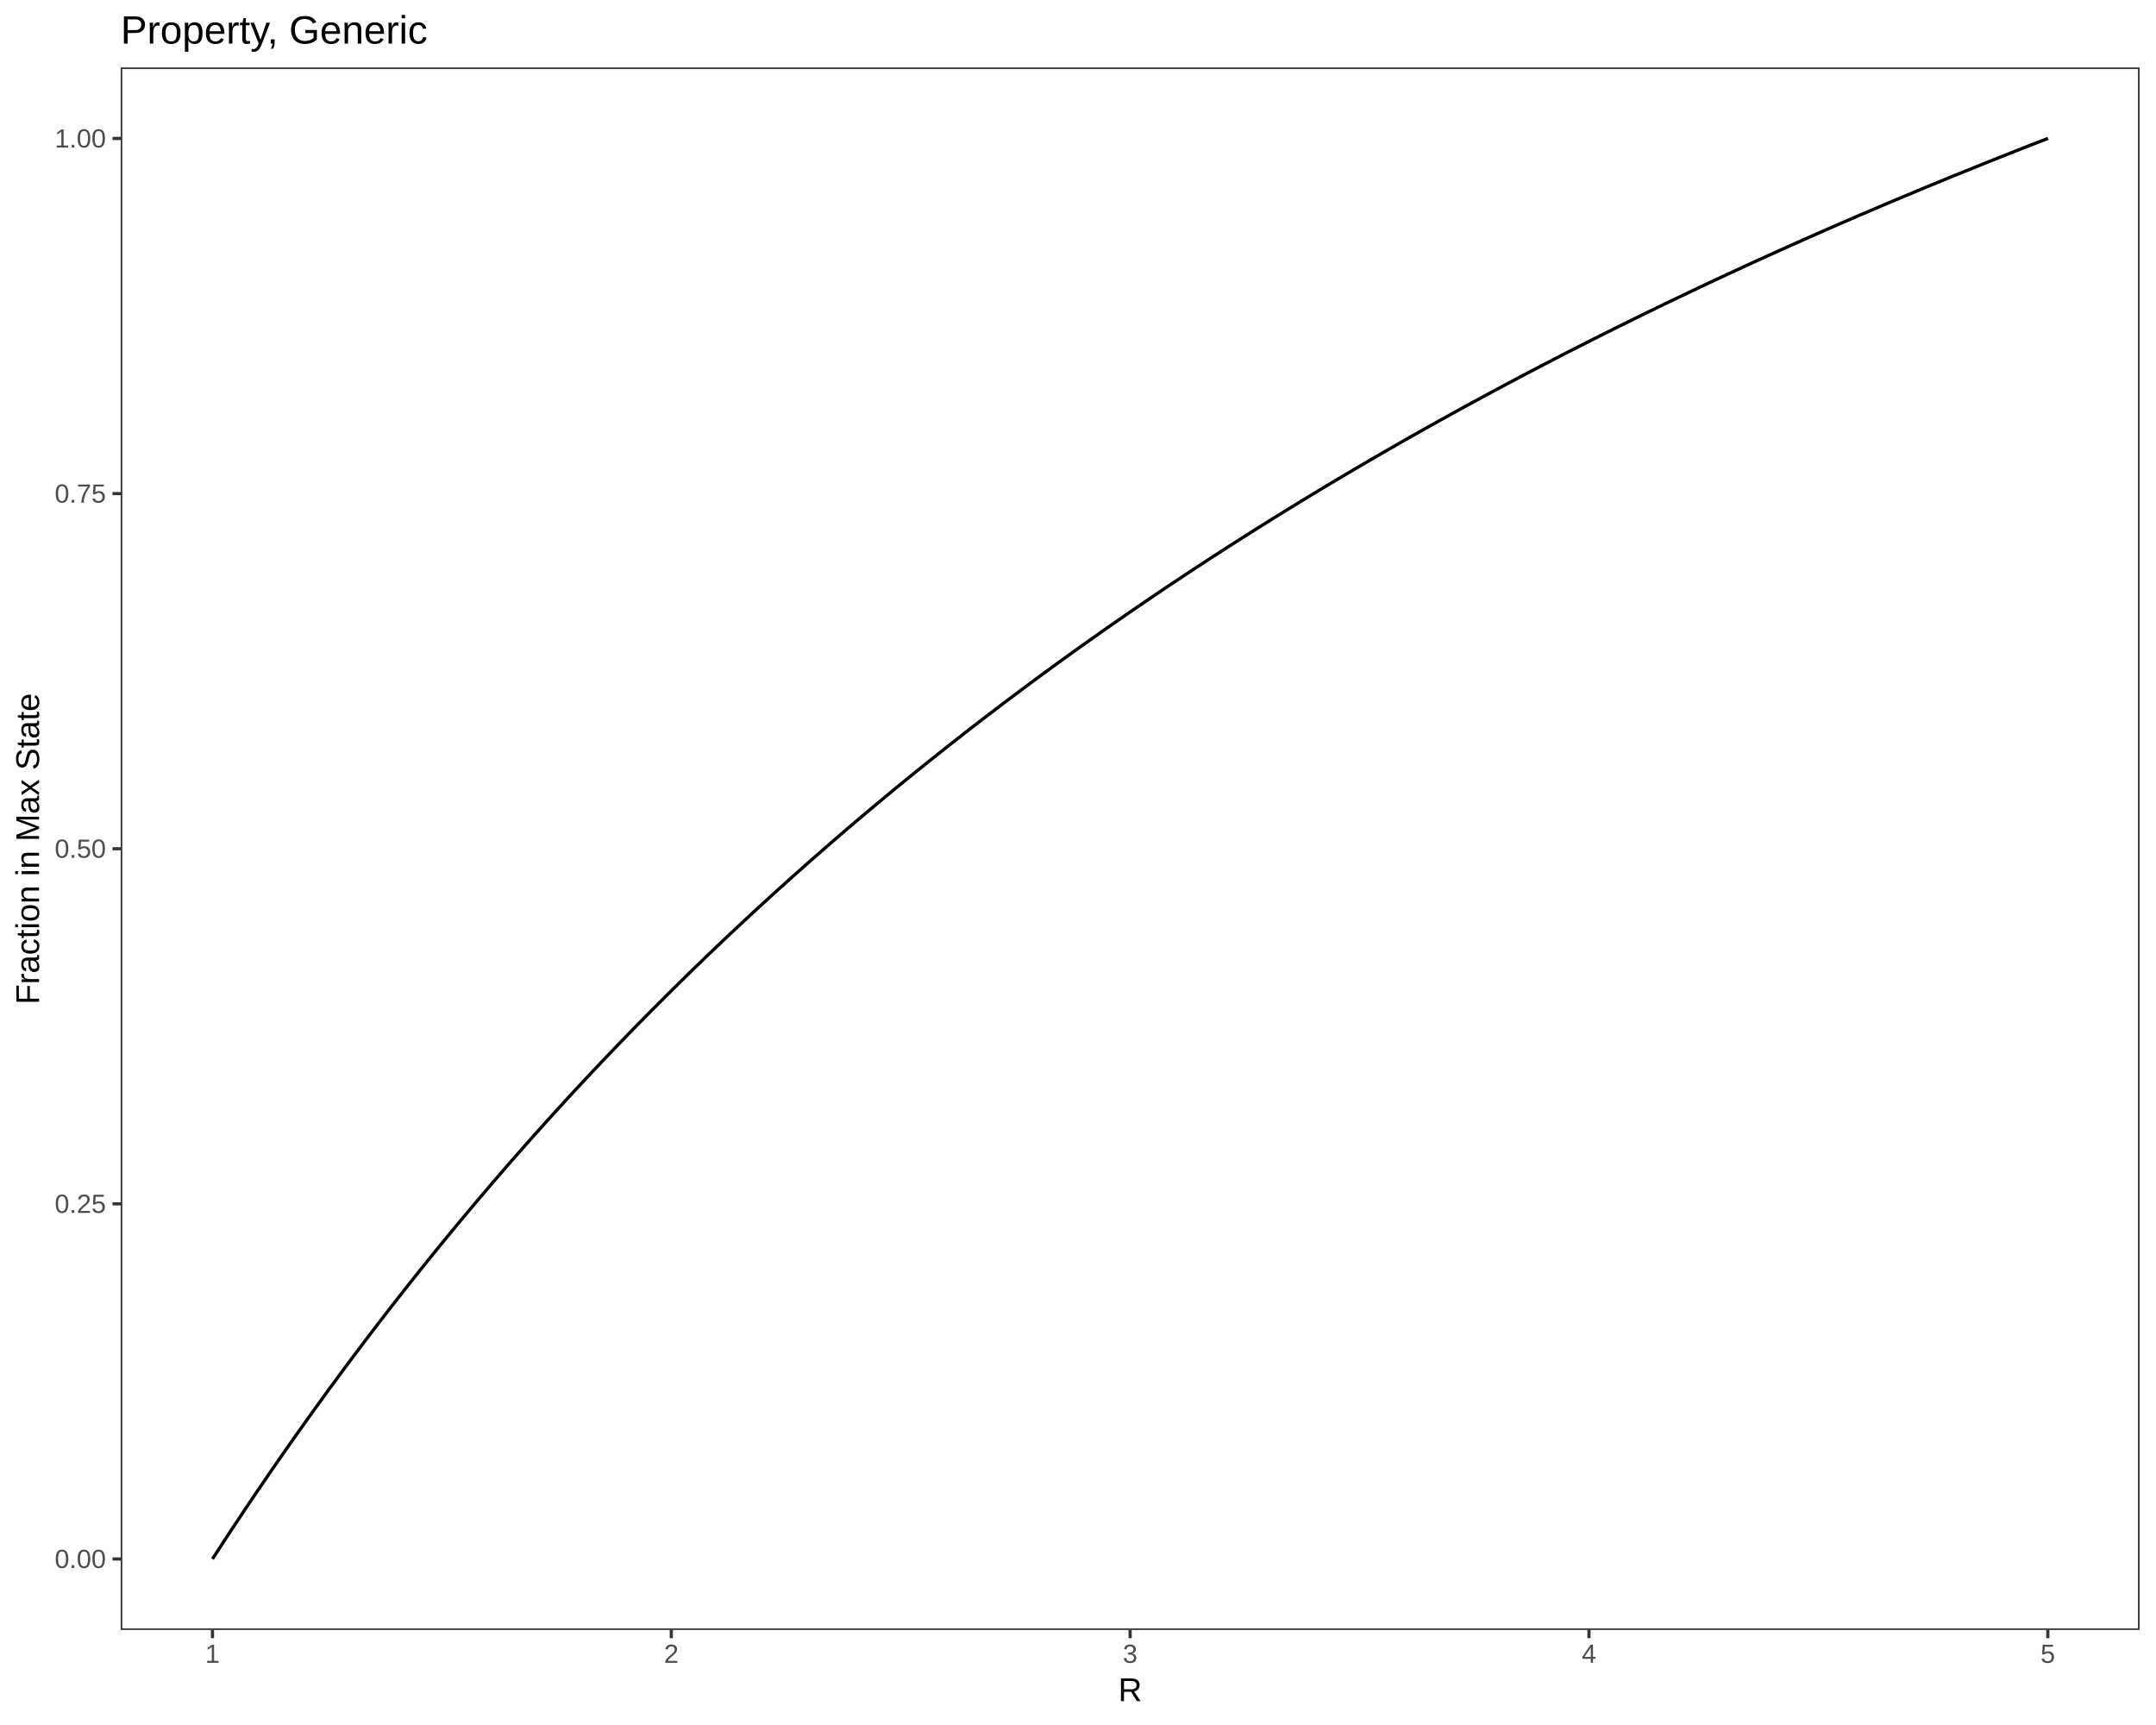
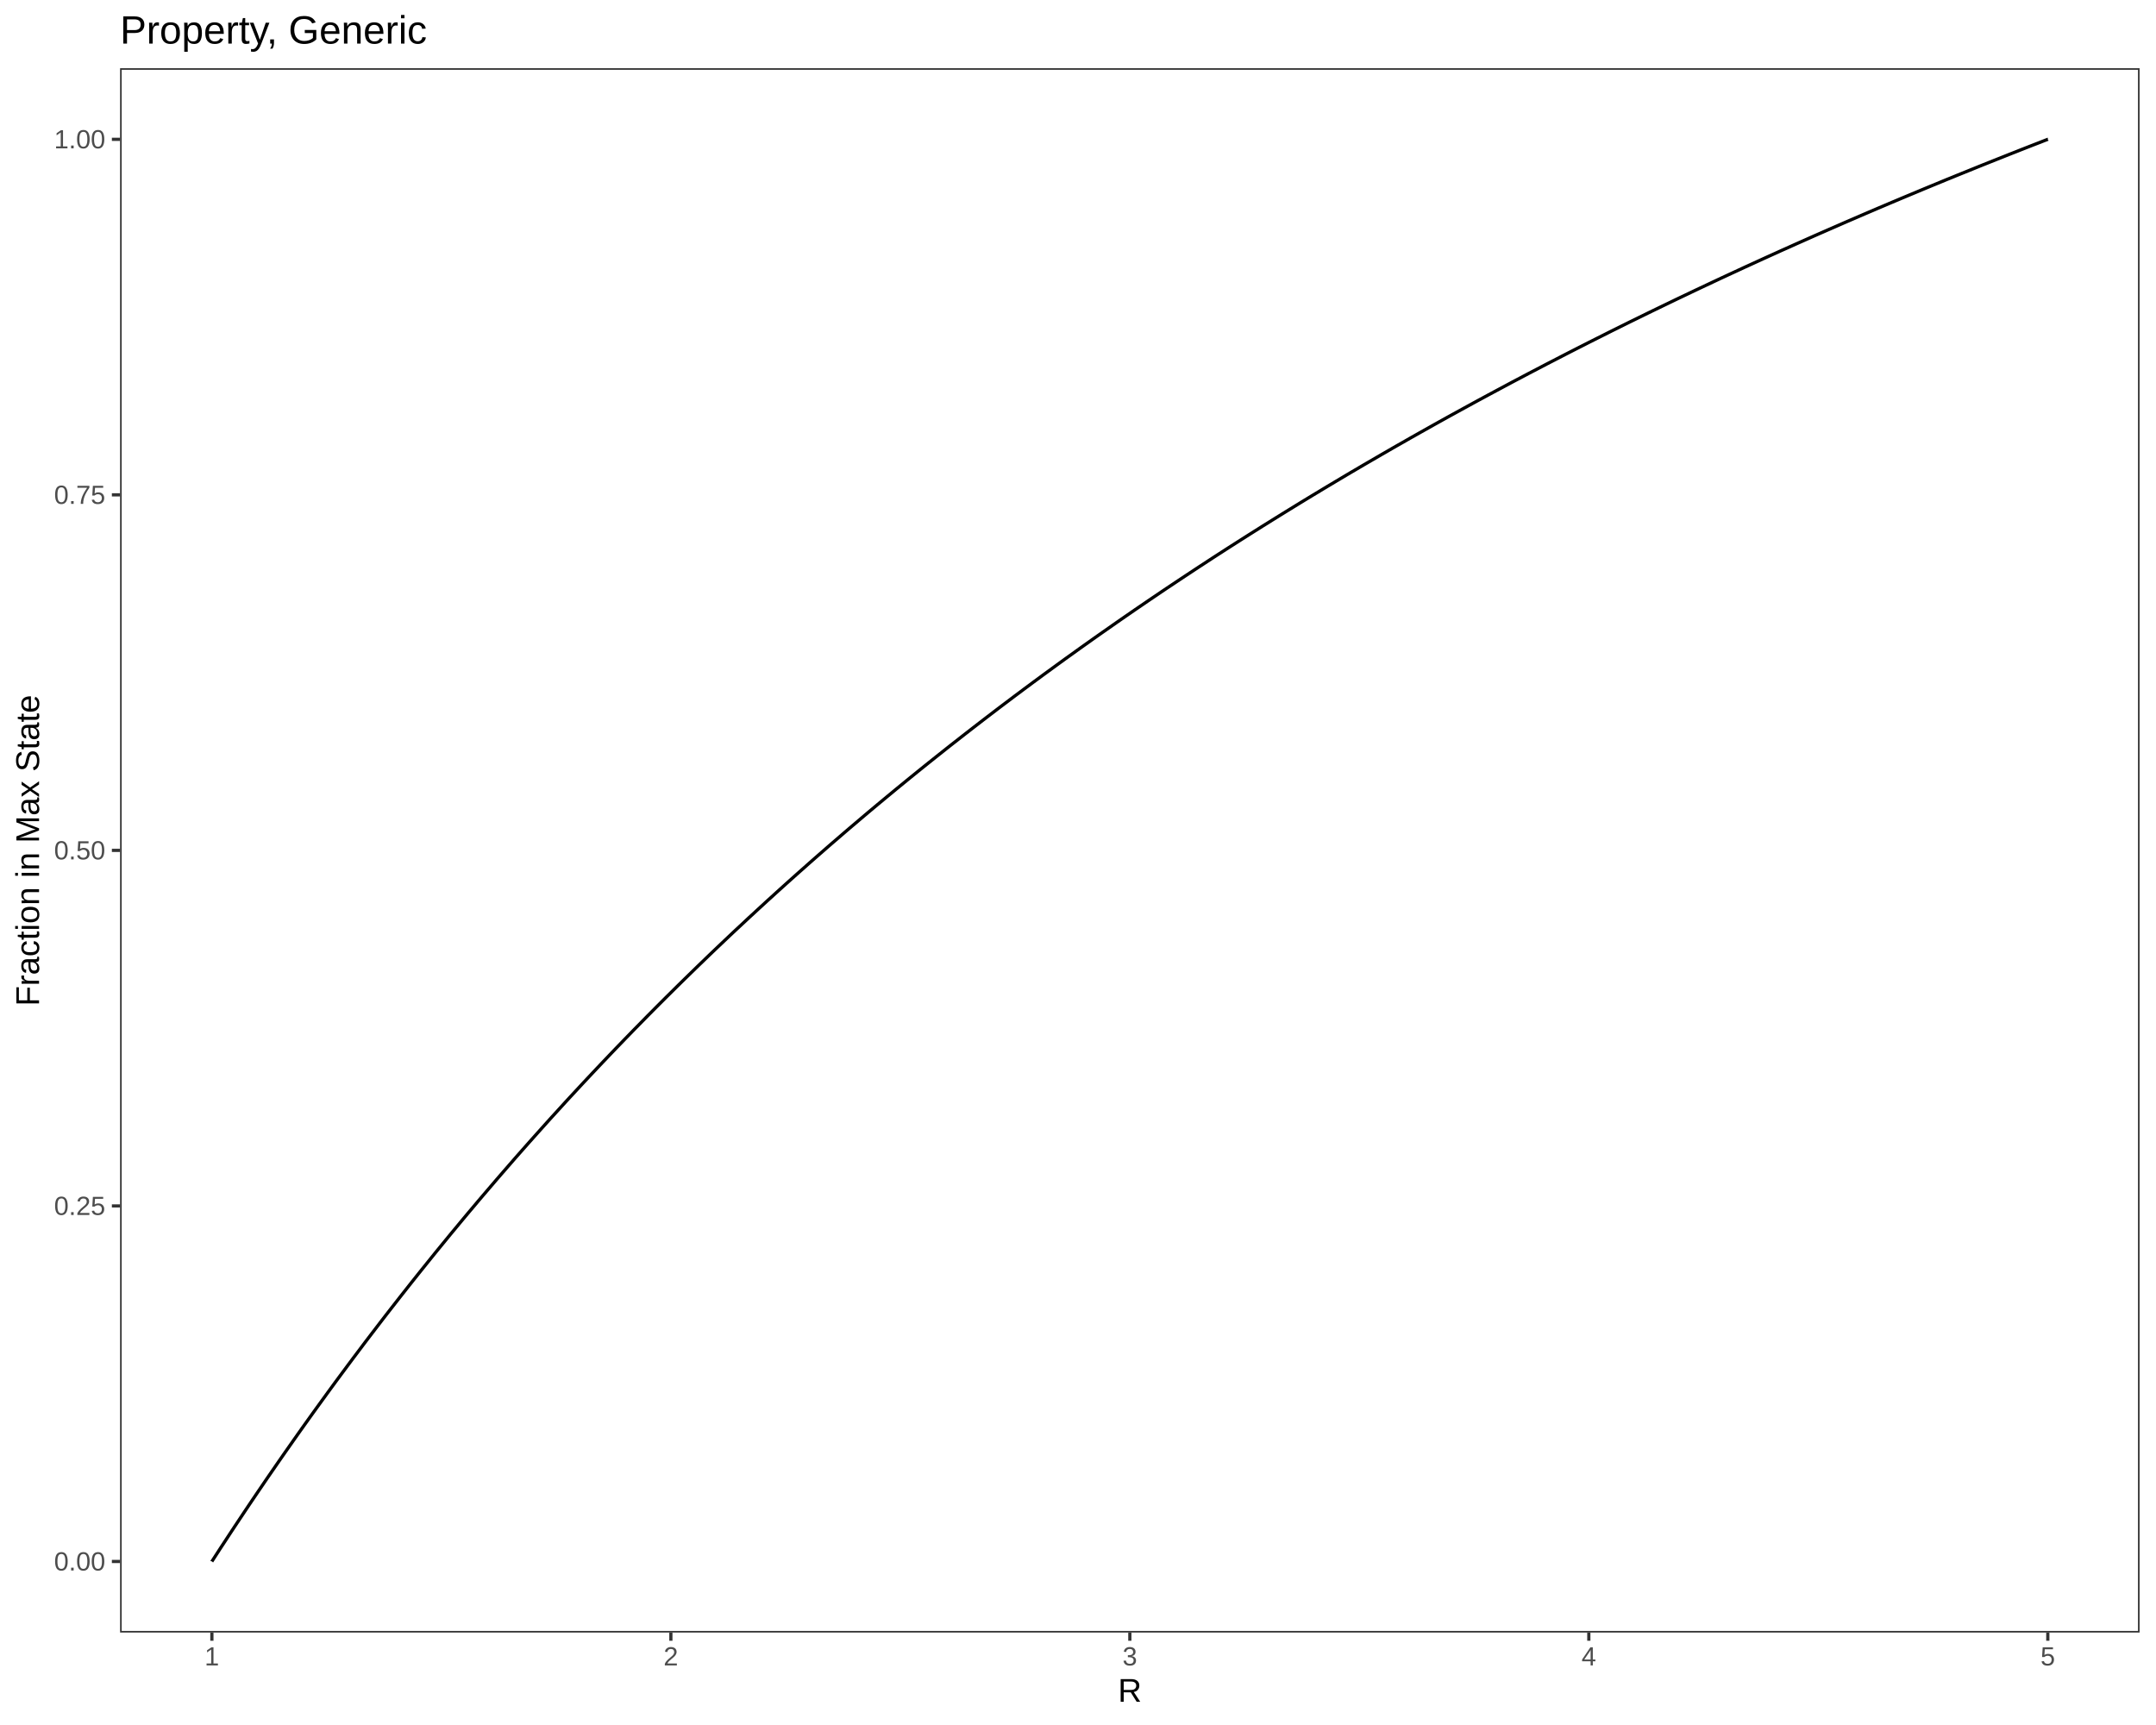
<svg xmlns="http://www.w3.org/2000/svg" viewBox="0 0 720.00 576.00">
  <defs>
    <style type="text/css">
    line, polyline, polygon, path, rect, circle {
      fill: none;
      stroke: #000000;
      stroke-linecap: round;
      stroke-linejoin: round;
      stroke-miterlimit: 10.00;
    }
  </style>
  </defs>
  <rect width="100%" height="100%" style="stroke: none; fill: #FFFFFF;" />
  <rect x="0.00" y="0.00" width="720.00" height="576.00" style="stroke-width: 1.07; stroke: #FFFFFF; fill: #FFFFFF;" />
  <defs>
-     <clipPath id="cpNDAuMzF8NzE0LjUyfDU0NC4yN3wyMi41Mg==">
-       <rect x="40.31" y="22.52" width="674.21" height="521.75" />
+     <clipPath id="cpNDAuMTB8NzE0LjUyfDU0NS4xM3wyMi43Nw==">
+       <rect x="40.10" y="22.77" width="674.42" height="522.36" />
    </clipPath>
  </defs>
-   <rect x="40.31" y="22.52" width="674.21" height="521.75" style="stroke-width: 1.07; stroke: none; fill: #FFFFFF;" clip-path="url(#cpNDAuMzF8NzE0LjUyfDU0NC4yN3wyMi41Mg==)" />
-   <polyline points="70.95,520.56 70.97,520.53 70.98,520.51 71.00,520.48 71.01,520.46 71.03,520.44 71.04,520.41 71.06,520.39 71.08,520.37 71.09,520.34 71.11,520.32 71.12,520.29 71.14,520.27 71.15,520.25 71.17,520.22 71.18,520.20 71.20,520.18 71.21,520.15 71.23,520.13 71.24,520.10 71.26,520.08 71.27,520.06 71.29,520.03 71.31,520.01 71.32,519.99 71.34,519.96 71.35,519.94 71.37,519.92 71.38,519.89 71.40,519.87 71.41,519.84 71.43,519.82 71.44,519.80 71.46,519.77 71.47,519.75 71.49,519.73 71.50,519.70 71.52,519.68 71.54,519.65 71.55,519.63 71.57,519.61 71.58,519.58 71.60,519.56 71.61,519.54 71.63,519.51 71.64,519.49 71.66,519.47 71.67,519.44 71.69,519.42 71.70,519.39 71.72,519.37 71.73,519.35 71.75,519.32 71.77,519.30 71.78,519.28 71.80,519.25 71.81,519.23 71.83,519.21 71.84,519.18 71.86,519.16 71.87,519.13 71.89,519.11 71.90,519.09 71.92,519.06 71.93,519.04 71.95,519.02 71.96,518.99 71.98,518.97 71.99,518.95 72.01,518.92 72.03,518.90 72.04,518.87 72.06,518.85 72.07,518.83 72.09,518.80 72.10,518.78 72.12,518.76 72.13,518.73 72.15,518.71 72.16,518.69 72.18,518.66 72.19,518.64 72.21,518.61 72.22,518.59 72.24,518.57 72.26,518.54 72.27,518.52 72.29,518.50 72.30,518.47 72.32,518.45 72.33,518.43 72.35,518.40 72.36,518.38 72.38,518.35 72.39,518.33 72.41,518.31 72.42,518.28 72.44,518.26 72.45,518.24 72.47,518.21 72.49,518.19 74.02,515.84 75.55,513.49 77.08,511.16 78.61,508.84 80.15,506.54 81.68,504.24 83.21,501.95 84.74,499.68 86.28,497.42 87.81,495.17 89.34,492.93 90.87,490.70 92.41,488.48 93.94,486.27 95.47,484.07 97.00,481.88 98.53,479.70 100.07,477.54 101.60,475.38 103.13,473.24 104.66,471.10 106.20,468.97 107.73,466.86 109.26,464.75 110.79,462.66 112.33,460.57 113.86,458.49 115.39,456.43 116.92,454.37 118.45,452.32 119.99,450.29 121.52,448.26 123.05,446.24 124.58,444.23 126.12,442.23 127.65,440.24 129.18,438.25 130.71,436.28 132.25,434.32 133.78,432.36 135.31,430.41 136.84,428.48 138.37,426.55 139.91,424.63 141.44,422.71 142.97,420.81 144.50,418.92 146.04,417.03 147.57,415.15 149.10,413.28 150.63,411.42 152.17,409.57 153.70,407.72 155.23,405.89 156.76,404.06 158.29,402.24 159.83,400.42 161.36,398.62 162.89,396.82 164.42,395.03 165.96,393.25 167.49,391.48 169.02,389.71 170.55,387.95 172.09,386.20 173.62,384.46 175.15,382.72 176.68,380.99 178.21,379.27 179.75,377.55 181.28,375.85 182.81,374.15 184.34,372.46 185.88,370.77 187.41,369.09 188.94,367.42 190.47,365.76 192.00,364.10 193.54,362.45 195.07,360.81 196.60,359.17 198.13,357.54 199.67,355.92 201.20,354.30 202.73,352.69 204.26,351.09 205.80,349.49 207.33,347.90 208.86,346.32 210.39,344.74 211.92,343.17 213.46,341.60 214.99,340.05 216.52,338.49 218.05,336.95 219.59,335.41 221.12,333.88 222.65,332.35 224.18,330.83 225.72,329.31 227.25,327.80 228.78,326.30 230.31,324.81 231.84,323.31 233.38,321.83 234.91,320.35 236.44,318.88 237.97,317.41 239.51,315.95 241.04,314.49 242.57,313.04 244.10,311.60 245.64,310.16 247.17,308.72 248.70,307.30 250.23,305.87 251.76,304.46 253.30,303.05 254.83,301.64 256.36,300.24 257.89,298.84 259.43,297.45 260.96,296.07 262.49,294.69 264.02,293.32 265.56,291.95 267.09,290.58 268.62,289.22 270.15,287.87 271.68,286.52 273.22,285.18 274.75,283.84 276.28,282.51 277.81,281.18 279.35,279.86 280.88,278.54 282.41,277.22 283.94,275.92 285.48,274.61 287.01,273.31 288.54,272.02 290.07,270.73 291.60,269.45 293.14,268.17 294.67,266.89 296.20,265.62 297.73,264.35 299.27,263.09 300.80,261.84 302.33,260.58 303.86,259.34 305.40,258.09 306.93,256.86 308.46,255.62 309.99,254.39 311.52,253.17 313.06,251.95 314.59,250.73 316.12,249.52 317.65,248.31 319.19,247.11 320.72,245.91 322.25,244.71 323.78,243.52 325.32,242.33 326.85,241.15 328.38,239.97 329.91,238.80 331.44,237.63 332.98,236.46 334.51,235.30 336.04,234.14 337.57,232.99 339.11,231.84 340.64,230.69 342.17,229.55 343.70,228.41 345.24,227.28 346.77,226.15 348.30,225.02 349.83,223.90 351.36,222.78 352.90,221.67 354.43,220.56 355.96,219.45 357.49,218.35 359.03,217.25 360.56,216.15 362.09,215.06 363.62,213.97 365.16,212.89 366.69,211.81 368.22,210.73 369.75,209.66 371.28,208.59 372.82,207.52 374.35,206.46 375.88,205.40 377.41,204.34 378.95,203.29 380.48,202.24 382.01,201.20 383.54,200.16 385.08,199.12 386.61,198.08 388.14,197.05 389.67,196.02 391.20,195.00 392.74,193.98 394.27,192.96 395.80,191.94 397.33,190.93 398.87,189.92 400.40,188.92 401.93,187.92 403.46,186.92 405.00,185.92 406.53,184.93 408.06,183.94 409.59,182.96 411.12,181.97 412.66,181.00 414.19,180.02 415.72,179.05 417.25,178.08 418.79,177.11 420.32,176.15 421.85,175.19 423.38,174.23 424.92,173.27 426.45,172.32 427.98,171.37 429.51,170.43 431.04,169.49 432.58,168.55 434.11,167.61 435.64,166.68 437.17,165.74 438.71,164.82 440.24,163.89 441.77,162.97 443.30,162.05 444.84,161.13 446.37,160.22 447.90,159.31 449.43,158.40 450.96,157.50 452.50,156.59 454.03,155.70 455.56,154.80 457.09,153.90 458.63,153.01 460.16,152.12 461.69,151.24 463.22,150.36 464.76,149.48 466.29,148.60 467.82,147.72 469.35,146.85 470.88,145.98 472.42,145.11 473.95,144.25 475.48,143.39 477.01,142.53 478.55,141.67 480.08,140.82 481.61,139.96 483.14,139.12 484.67,138.27 486.21,137.43 487.74,136.58 489.27,135.74 490.80,134.91 492.34,134.07 493.87,133.24 495.40,132.41 496.93,131.59 498.47,130.76 500.00,129.94 501.53,129.12 503.06,128.30 504.59,127.49 506.13,126.68 507.66,125.87 509.19,125.06 510.72,124.25 512.26,123.45 513.79,122.65 515.32,121.85 516.85,121.06 518.39,120.26 519.92,119.47 521.45,118.68 522.98,117.90 524.51,117.11 526.05,116.33 527.58,115.55 529.11,114.77 530.64,114.00 532.18,113.22 533.71,112.45 535.24,111.68 536.77,110.92 538.31,110.15 539.84,109.39 541.37,108.63 542.90,107.87 544.43,107.12 545.97,106.36 547.50,105.61 549.03,104.86 550.56,104.11 552.10,103.37 553.63,102.62 555.16,101.88 556.69,101.14 558.23,100.41 559.76,99.67 561.29,98.94 562.82,98.21 564.35,97.48 565.89,96.75 567.42,96.03 568.95,95.30 570.48,94.58 572.02,93.86 573.55,93.15 575.08,92.43 576.61,91.72 578.15,91.01 579.68,90.30 581.21,89.59 582.74,88.89 584.27,88.18 585.81,87.48 587.34,86.78 588.87,86.09 590.40,85.39 591.94,84.70 593.47,84.00 595.00,83.31 596.53,82.63 598.07,81.94 599.60,81.25 601.13,80.57 602.66,79.89 604.19,79.21 605.73,78.53 607.26,77.86 608.79,77.18 610.32,76.51 611.86,75.84 613.39,75.17 614.92,74.51 616.45,73.84 617.99,73.18 619.52,72.52 621.05,71.86 622.58,71.20 624.11,70.55 625.65,69.89 627.18,69.24 628.71,68.59 630.24,67.94 631.78,67.29 633.31,66.64 634.84,66.00 636.37,65.36 637.91,64.72 639.44,64.08 640.97,63.44 642.50,62.80 644.03,62.17 645.57,61.54 647.10,60.91 648.63,60.28 650.16,59.65 651.70,59.02 653.23,58.40 654.76,57.78 656.29,57.16 657.83,56.54 659.36,55.92 660.89,55.30 662.42,54.69 663.95,54.07 665.49,53.46 667.02,52.85 668.55,52.24 670.08,51.63 671.62,51.03 673.15,50.42 674.68,49.82 676.21,49.22 677.75,48.62 679.28,48.02 680.81,47.43 682.34,46.83 682.36,46.82 682.37,46.82 682.39,46.81 682.40,46.81 682.42,46.80 682.43,46.80 682.45,46.79 682.46,46.78 682.48,46.78 682.50,46.77 682.51,46.77 682.53,46.76 682.54,46.75 682.56,46.75 682.57,46.74 682.59,46.74 682.60,46.73 682.62,46.72 682.63,46.72 682.65,46.71 682.66,46.71 682.68,46.70 682.69,46.69 682.71,46.69 682.73,46.68 682.74,46.68 682.76,46.67 682.77,46.66 682.79,46.66 682.80,46.65 682.82,46.65 682.83,46.64 682.85,46.63 682.86,46.63 682.88,46.62 682.89,46.62 682.91,46.61 682.92,46.61 682.94,46.60 682.96,46.59 682.97,46.59 682.99,46.58 683.00,46.58 683.02,46.57 683.03,46.56 683.05,46.56 683.06,46.55 683.08,46.55 683.09,46.54 683.11,46.53 683.12,46.53 683.14,46.52 683.15,46.52 683.17,46.51 683.18,46.50 683.20,46.50 683.22,46.49 683.23,46.49 683.25,46.48 683.26,46.47 683.28,46.47 683.29,46.46 683.31,46.46 683.32,46.45 683.34,46.44 683.35,46.44 683.37,46.43 683.38,46.43 683.40,46.42 683.41,46.42 683.43,46.41 683.45,46.40 683.46,46.40 683.48,46.39 683.49,46.39 683.51,46.38 683.52,46.37 683.54,46.37 683.55,46.36 683.57,46.36 683.58,46.35 683.60,46.34 683.61,46.34 683.63,46.33 683.64,46.33 683.66,46.32 683.68,46.31 683.69,46.31 683.71,46.30 683.72,46.30 683.74,46.29 683.75,46.28 683.77,46.28 683.78,46.27 683.80,46.27 683.81,46.26 683.83,46.26 683.84,46.25 683.86,46.24 683.87,46.24 " style="stroke-width: 1.07; stroke-linecap: butt;" clip-path="url(#cpNDAuMzF8NzE0LjUyfDU0NC4yN3wyMi41Mg==)" />
-   <rect x="40.31" y="22.52" width="674.21" height="521.75" style="stroke-width: 1.07; stroke: #333333;" clip-path="url(#cpNDAuMzF8NzE0LjUyfDU0NC4yN3wyMi41Mg==)" />
+   <rect x="40.10" y="22.77" width="674.42" height="522.36" style="stroke-width: 1.07; stroke: none; fill: #FFFFFF;" clip-path="url(#cpNDAuMTB8NzE0LjUyfDU0NS4xM3wyMi43Nw==)" />
+   <polyline points="70.76,521.39 70.77,521.36 70.79,521.34 70.81,521.32 70.82,521.29 70.84,521.27 70.85,521.24 70.87,521.22 70.88,521.20 70.90,521.17 70.91,521.15 70.93,521.13 70.94,521.10 70.96,521.08 70.97,521.05 70.99,521.03 71.00,521.01 71.02,520.98 71.04,520.96 71.05,520.94 71.07,520.91 71.08,520.89 71.10,520.86 71.11,520.84 71.13,520.82 71.14,520.79 71.16,520.77 71.17,520.75 71.19,520.72 71.20,520.70 71.22,520.68 71.23,520.65 71.25,520.63 71.26,520.60 71.28,520.58 71.30,520.56 71.31,520.53 71.33,520.51 71.34,520.49 71.36,520.46 71.37,520.44 71.39,520.41 71.40,520.39 71.42,520.37 71.43,520.34 71.45,520.32 71.46,520.30 71.48,520.27 71.49,520.25 71.51,520.22 71.53,520.20 71.54,520.18 71.56,520.15 71.57,520.13 71.59,520.11 71.60,520.08 71.62,520.06 71.63,520.04 71.65,520.01 71.66,519.99 71.68,519.96 71.69,519.94 71.71,519.92 71.72,519.89 71.74,519.87 71.76,519.85 71.77,519.82 71.79,519.80 71.80,519.78 71.82,519.75 71.83,519.73 71.85,519.70 71.86,519.68 71.88,519.66 71.89,519.63 71.91,519.61 71.92,519.59 71.94,519.56 71.95,519.54 71.97,519.51 71.99,519.49 72.00,519.47 72.02,519.44 72.03,519.42 72.05,519.40 72.06,519.37 72.08,519.35 72.09,519.33 72.11,519.30 72.12,519.28 72.14,519.25 72.15,519.23 72.17,519.21 72.18,519.18 72.20,519.16 72.22,519.14 72.23,519.11 72.25,519.09 72.26,519.07 72.28,519.04 72.29,519.02 73.82,516.66 75.36,514.32 76.89,511.98 78.42,509.66 79.96,507.35 81.49,505.05 83.02,502.76 84.55,500.49 86.09,498.22 87.62,495.97 89.15,493.72 90.69,491.49 92.22,489.27 93.75,487.06 95.28,484.86 96.82,482.67 98.35,480.49 99.88,478.32 101.41,476.16 102.95,474.01 104.48,471.87 106.01,469.75 107.55,467.63 109.08,465.52 110.61,463.42 112.14,461.33 113.68,459.25 115.21,457.19 116.74,455.13 118.27,453.08 119.81,451.04 121.34,449.00 122.87,446.98 124.41,444.97 125.94,442.97 127.47,440.97 129.00,438.99 130.54,437.01 132.07,435.05 133.60,433.09 135.14,431.14 136.67,429.20 138.20,427.27 139.73,425.35 141.27,423.43 142.80,421.53 144.33,419.63 145.86,417.74 147.40,415.86 148.93,413.99 150.46,412.12 152.00,410.27 153.53,408.42 155.06,406.58 156.59,404.75 158.13,402.93 159.66,401.11 161.19,399.31 162.73,397.51 164.26,395.72 165.79,393.93 167.32,392.16 168.86,390.39 170.39,388.63 171.92,386.87 173.45,385.13 174.99,383.39 176.52,381.66 178.05,379.94 179.59,378.22 181.12,376.51 182.65,374.81 184.18,373.11 185.72,371.43 187.25,369.75 188.78,368.07 190.31,366.41 191.85,364.75 193.38,363.10 194.91,361.45 196.45,359.81 197.98,358.18 199.51,356.56 201.04,354.94 202.58,353.33 204.11,351.72 205.64,350.12 207.18,348.53 208.71,346.94 210.24,345.37 211.77,343.79 213.31,342.23 214.84,340.67 216.37,339.11 217.90,337.57 219.44,336.02 220.97,334.49 222.50,332.96 224.04,331.44 225.57,329.92 227.10,328.41 228.63,326.91 230.17,325.41 231.70,323.92 233.23,322.43 234.77,320.95 236.30,319.47 237.83,318.00 239.36,316.54 240.90,315.08 242.43,313.63 243.96,312.18 245.49,310.74 247.03,309.31 248.56,307.88 250.09,306.45 251.63,305.04 253.16,303.62 254.69,302.22 256.22,300.81 257.76,299.42 259.29,298.02 260.82,296.64 262.35,295.26 263.89,293.88 265.42,292.51 266.95,291.15 268.49,289.79 270.02,288.43 271.55,287.08 273.08,285.74 274.62,284.40 276.15,283.06 277.68,281.73 279.22,280.41 280.75,279.09 282.28,277.77 283.81,276.46 285.35,275.16 286.88,273.86 288.41,272.56 289.94,271.27 291.48,269.98 293.01,268.70 294.54,267.43 296.08,266.15 297.61,264.89 299.14,263.62 300.67,262.37 302.21,261.11 303.74,259.86 305.27,258.62 306.80,257.38 308.34,256.14 309.87,254.91 311.40,253.69 312.94,252.46 314.47,251.25 316.00,250.03 317.53,248.82 319.07,247.62 320.60,246.42 322.13,245.22 323.67,244.03 325.20,242.84 326.73,241.66 328.26,240.48 329.80,239.30 331.33,238.13 332.86,236.96 334.39,235.80 335.93,234.64 337.46,233.49 338.99,232.33 340.53,231.19 342.06,230.04 343.59,228.91 345.12,227.77 346.66,226.64 348.19,225.51 349.72,224.39 351.26,223.27 352.79,222.15 354.32,221.04 355.85,219.93 357.39,218.83 358.92,217.73 360.45,216.63 361.98,215.54 363.52,214.45 365.05,213.36 366.58,212.28 368.12,211.20 369.65,210.13 371.18,209.06 372.71,207.99 374.25,206.92 375.78,205.86 377.31,204.81 378.84,203.75 380.38,202.70 381.91,201.66 383.44,200.61 384.98,199.57 386.51,198.54 388.04,197.50 389.57,196.47 391.11,195.45 392.64,194.43 394.17,193.41 395.71,192.39 397.24,191.38 398.77,190.37 400.30,189.36 401.84,188.36 403.37,187.36 404.90,186.36 406.43,185.37 407.97,184.38 409.50,183.39 411.03,182.41 412.57,181.43 414.10,180.45 415.63,179.48 417.16,178.51 418.70,177.54 420.23,176.58 421.76,175.61 423.30,174.66 424.83,173.70 426.36,172.75 427.89,171.80 429.43,170.85 430.96,169.91 432.49,168.97 434.02,168.03 435.56,167.09 437.09,166.16 438.62,165.23 440.16,164.31 441.69,163.38 443.22,162.46 444.75,161.55 446.29,160.63 447.82,159.72 449.35,158.81 450.88,157.90 452.42,157.00 453.95,156.10 455.48,155.20 457.02,154.31 458.55,153.42 460.08,152.53 461.61,151.64 463.15,150.76 464.68,149.87 466.21,148.99 467.75,148.12 469.28,147.25 470.81,146.37 472.34,145.51 473.88,144.64 475.41,143.78 476.94,142.92 478.47,142.06 480.01,141.20 481.54,140.35 483.07,139.50 484.61,138.65 486.14,137.81 487.67,136.97 489.20,136.13 490.74,135.29 492.27,134.45 493.80,133.62 495.34,132.79 496.87,131.96 498.40,131.14 499.93,130.32 501.47,129.50 503.00,128.68 504.53,127.86 506.06,127.05 507.60,126.24 509.13,125.43 510.66,124.62 512.20,123.82 513.73,123.02 515.26,122.22 516.79,121.42 518.33,120.63 519.86,119.84 521.39,119.05 522.92,118.26 524.46,117.47 525.99,116.69 527.52,115.91 529.06,115.13 530.59,114.35 532.12,113.58 533.65,112.81 535.19,112.04 536.72,111.27 538.25,110.50 539.79,109.74 541.32,108.98 542.85,108.22 544.38,107.46 545.92,106.71 547.45,105.96 548.98,105.21 550.51,104.46 552.05,103.71 553.58,102.97 555.11,102.23 556.65,101.49 558.18,100.75 559.71,100.01 561.24,99.28 562.78,98.55 564.31,97.82 565.84,97.09 567.38,96.36 568.91,95.64 570.44,94.92 571.97,94.20 573.51,93.48 575.04,92.76 576.57,92.05 578.10,91.34 579.64,90.63 581.17,89.92 582.70,89.21 584.24,88.51 585.77,87.81 587.30,87.11 588.83,86.41 590.37,85.71 591.90,85.02 593.43,84.33 594.96,83.63 596.50,82.95 598.03,82.26 599.56,81.57 601.10,80.89 602.63,80.21 604.16,79.53 605.69,78.85 607.23,78.17 608.76,77.50 610.29,76.83 611.83,76.16 613.36,75.49 614.89,74.82 616.42,74.15 617.96,73.49 619.49,72.83 621.02,72.17 622.55,71.51 624.09,70.85 625.62,70.20 627.15,69.54 628.69,68.89 630.22,68.24 631.75,67.59 633.28,66.95 634.82,66.30 636.35,65.66 637.88,65.02 639.42,64.38 640.95,63.74 642.48,63.10 644.01,62.47 645.55,61.83 647.08,61.20 648.61,60.57 650.14,59.94 651.68,59.32 653.21,58.69 654.74,58.07 656.28,57.45 657.81,56.83 659.34,56.21 660.87,55.59 662.41,54.97 663.94,54.36 665.47,53.75 667.00,53.14 668.54,52.53 670.07,51.92 671.60,51.31 673.14,50.71 674.67,50.10 676.20,49.50 677.73,48.90 679.27,48.30 680.80,47.71 682.33,47.11 682.35,47.10 682.36,47.10 682.38,47.09 682.39,47.09 682.41,47.08 682.42,47.07 682.44,47.07 682.46,47.06 682.47,47.06 682.49,47.05 682.50,47.04 682.52,47.04 682.53,47.03 682.55,47.03 682.56,47.02 682.58,47.01 682.59,47.01 682.61,47.00 682.62,47.00 682.64,46.99 682.65,46.98 682.67,46.98 682.69,46.97 682.70,46.97 682.72,46.96 682.73,46.95 682.75,46.95 682.76,46.94 682.78,46.94 682.79,46.93 682.81,46.92 682.82,46.92 682.84,46.91 682.85,46.91 682.87,46.90 682.88,46.90 682.90,46.89 682.91,46.88 682.93,46.88 682.95,46.87 682.96,46.87 682.98,46.86 682.99,46.85 683.01,46.85 683.02,46.84 683.04,46.84 683.05,46.83 683.07,46.82 683.08,46.82 683.10,46.81 683.11,46.81 683.13,46.80 683.14,46.79 683.16,46.79 683.18,46.78 683.19,46.78 683.21,46.77 683.22,46.76 683.24,46.76 683.25,46.75 683.27,46.75 683.28,46.74 683.30,46.73 683.31,46.73 683.33,46.72 683.34,46.72 683.36,46.71 683.37,46.71 683.39,46.70 683.41,46.69 683.42,46.69 683.44,46.68 683.45,46.68 683.47,46.67 683.48,46.66 683.50,46.66 683.51,46.65 683.53,46.65 683.54,46.64 683.56,46.63 683.57,46.63 683.59,46.62 683.60,46.62 683.62,46.61 683.64,46.60 683.65,46.60 683.67,46.59 683.68,46.59 683.70,46.58 683.71,46.57 683.73,46.57 683.74,46.56 683.76,46.56 683.77,46.55 683.79,46.54 683.80,46.54 683.82,46.53 683.83,46.53 683.85,46.52 683.87,46.52 " style="stroke-width: 1.07; stroke-linecap: butt;" clip-path="url(#cpNDAuMTB8NzE0LjUyfDU0NS4xM3wyMi43Nw==)" />
+   <rect x="40.10" y="22.77" width="674.42" height="522.36" style="stroke-width: 1.07; stroke: #333333;" clip-path="url(#cpNDAuMTB8NzE0LjUyfDU0NS4xM3wyMi43Nw==)" />
  <defs>
    <clipPath id="cpMC4wMHw3MjAuMDB8NTc2LjAwfDAuMDA=">
      <rect x="0.00" y="0.00" width="720.00" height="576.00" />
    </clipPath>
  </defs>
  <g clip-path="url(#cpMC4wMHw3MjAuMDB8NTc2LjAwfDAuMDA=)">
-     <text x="18.27" y="523.58" style="font-size: 8.80px; fill: #4D4D4D; font-family: Liberation Sans;" textLength="17.11px" lengthAdjust="spacingAndGlyphs">0.00</text>
+     <text x="18.06" y="524.41" style="font-size: 8.80px; fill: #4D4D4D; font-family: Liberation Sans;" textLength="17.11px" lengthAdjust="spacingAndGlyphs">0.00</text>
  </g>
  <g clip-path="url(#cpMC4wMHw3MjAuMDB8NTc2LjAwfDAuMDA=)">
-     <text x="18.27" y="405.00" style="font-size: 8.80px; fill: #4D4D4D; font-family: Liberation Sans;" textLength="17.11px" lengthAdjust="spacingAndGlyphs">0.25</text>
+     <text x="18.06" y="405.69" style="font-size: 8.80px; fill: #4D4D4D; font-family: Liberation Sans;" textLength="17.11px" lengthAdjust="spacingAndGlyphs">0.25</text>
  </g>
  <g clip-path="url(#cpMC4wMHw3MjAuMDB8NTc2LjAwfDAuMDA=)">
-     <text x="18.27" y="286.42" style="font-size: 8.80px; fill: #4D4D4D; font-family: Liberation Sans;" textLength="17.11px" lengthAdjust="spacingAndGlyphs">0.50</text>
+     <text x="18.06" y="286.97" style="font-size: 8.80px; fill: #4D4D4D; font-family: Liberation Sans;" textLength="17.11px" lengthAdjust="spacingAndGlyphs">0.50</text>
  </g>
  <g clip-path="url(#cpMC4wMHw3MjAuMDB8NTc2LjAwfDAuMDA=)">
-     <text x="18.27" y="167.84" style="font-size: 8.80px; fill: #4D4D4D; font-family: Liberation Sans;" textLength="17.11px" lengthAdjust="spacingAndGlyphs">0.75</text>
+     <text x="18.06" y="168.26" style="font-size: 8.80px; fill: #4D4D4D; font-family: Liberation Sans;" textLength="17.11px" lengthAdjust="spacingAndGlyphs">0.75</text>
  </g>
  <g clip-path="url(#cpMC4wMHw3MjAuMDB8NTc2LjAwfDAuMDA=)">
-     <text x="18.27" y="49.26" style="font-size: 8.80px; fill: #4D4D4D; font-family: Liberation Sans;" textLength="17.11px" lengthAdjust="spacingAndGlyphs">1.00</text>
+     <text x="18.06" y="49.54" style="font-size: 8.80px; fill: #4D4D4D; font-family: Liberation Sans;" textLength="17.11px" lengthAdjust="spacingAndGlyphs">1.00</text>
  </g>
-   <polyline points="37.57,520.56 40.31,520.56 " style="stroke-width: 1.07; stroke: #333333; stroke-linecap: butt;" clip-path="url(#cpMC4wMHw3MjAuMDB8NTc2LjAwfDAuMDA=)" />
-   <polyline points="37.57,401.98 40.31,401.98 " style="stroke-width: 1.07; stroke: #333333; stroke-linecap: butt;" clip-path="url(#cpMC4wMHw3MjAuMDB8NTc2LjAwfDAuMDA=)" />
-   <polyline points="37.57,283.40 40.31,283.40 " style="stroke-width: 1.07; stroke: #333333; stroke-linecap: butt;" clip-path="url(#cpMC4wMHw3MjAuMDB8NTc2LjAwfDAuMDA=)" />
-   <polyline points="37.57,164.82 40.31,164.82 " style="stroke-width: 1.07; stroke: #333333; stroke-linecap: butt;" clip-path="url(#cpMC4wMHw3MjAuMDB8NTc2LjAwfDAuMDA=)" />
-   <polyline points="37.57,46.24 40.31,46.24 " style="stroke-width: 1.07; stroke: #333333; stroke-linecap: butt;" clip-path="url(#cpMC4wMHw3MjAuMDB8NTc2LjAwfDAuMDA=)" />
-   <polyline points="70.95,547.01 70.95,544.27 " style="stroke-width: 1.07; stroke: #333333; stroke-linecap: butt;" clip-path="url(#cpMC4wMHw3MjAuMDB8NTc2LjAwfDAuMDA=)" />
-   <polyline points="224.18,547.01 224.18,544.27 " style="stroke-width: 1.07; stroke: #333333; stroke-linecap: butt;" clip-path="url(#cpMC4wMHw3MjAuMDB8NTc2LjAwfDAuMDA=)" />
-   <polyline points="377.41,547.01 377.41,544.27 " style="stroke-width: 1.07; stroke: #333333; stroke-linecap: butt;" clip-path="url(#cpMC4wMHw3MjAuMDB8NTc2LjAwfDAuMDA=)" />
-   <polyline points="530.64,547.01 530.64,544.27 " style="stroke-width: 1.07; stroke: #333333; stroke-linecap: butt;" clip-path="url(#cpMC4wMHw3MjAuMDB8NTc2LjAwfDAuMDA=)" />
-   <polyline points="683.87,547.01 683.87,544.27 " style="stroke-width: 1.07; stroke: #333333; stroke-linecap: butt;" clip-path="url(#cpMC4wMHw3MjAuMDB8NTc2LjAwfDAuMDA=)" />
+   <polyline points="37.36,521.39 40.10,521.39 " style="stroke-width: 1.07; stroke: #333333; stroke-linecap: butt;" clip-path="url(#cpMC4wMHw3MjAuMDB8NTc2LjAwfDAuMDA=)" />
+   <polyline points="37.36,402.67 40.10,402.67 " style="stroke-width: 1.07; stroke: #333333; stroke-linecap: butt;" clip-path="url(#cpMC4wMHw3MjAuMDB8NTc2LjAwfDAuMDA=)" />
+   <polyline points="37.36,283.95 40.10,283.95 " style="stroke-width: 1.07; stroke: #333333; stroke-linecap: butt;" clip-path="url(#cpMC4wMHw3MjAuMDB8NTc2LjAwfDAuMDA=)" />
+   <polyline points="37.36,165.23 40.10,165.23 " style="stroke-width: 1.07; stroke: #333333; stroke-linecap: butt;" clip-path="url(#cpMC4wMHw3MjAuMDB8NTc2LjAwfDAuMDA=)" />
+   <polyline points="37.36,46.52 40.10,46.52 " style="stroke-width: 1.07; stroke: #333333; stroke-linecap: butt;" clip-path="url(#cpMC4wMHw3MjAuMDB8NTc2LjAwfDAuMDA=)" />
+   <polyline points="70.76,547.87 70.76,545.13 " style="stroke-width: 1.07; stroke: #333333; stroke-linecap: butt;" clip-path="url(#cpMC4wMHw3MjAuMDB8NTc2LjAwfDAuMDA=)" />
+   <polyline points="224.04,547.87 224.04,545.13 " style="stroke-width: 1.07; stroke: #333333; stroke-linecap: butt;" clip-path="url(#cpMC4wMHw3MjAuMDB8NTc2LjAwfDAuMDA=)" />
+   <polyline points="377.31,547.87 377.31,545.13 " style="stroke-width: 1.07; stroke: #333333; stroke-linecap: butt;" clip-path="url(#cpMC4wMHw3MjAuMDB8NTc2LjAwfDAuMDA=)" />
+   <polyline points="530.59,547.87 530.59,545.13 " style="stroke-width: 1.07; stroke: #333333; stroke-linecap: butt;" clip-path="url(#cpMC4wMHw3MjAuMDB8NTc2LjAwfDAuMDA=)" />
+   <polyline points="683.87,547.87 683.87,545.13 " style="stroke-width: 1.07; stroke: #333333; stroke-linecap: butt;" clip-path="url(#cpMC4wMHw3MjAuMDB8NTc2LjAwfDAuMDA=)" />
  <g clip-path="url(#cpMC4wMHw3MjAuMDB8NTc2LjAwfDAuMDA=)">
-     <text x="68.51" y="555.25" style="font-size: 8.80px; fill: #4D4D4D; font-family: Liberation Sans;" textLength="4.89px" lengthAdjust="spacingAndGlyphs">1</text>
+     <text x="68.31" y="556.11" style="font-size: 8.80px; fill: #4D4D4D; font-family: Liberation Sans;" textLength="4.89px" lengthAdjust="spacingAndGlyphs">1</text>
  </g>
  <g clip-path="url(#cpMC4wMHw3MjAuMDB8NTc2LjAwfDAuMDA=)">
-     <text x="221.74" y="555.25" style="font-size: 8.80px; fill: #4D4D4D; font-family: Liberation Sans;" textLength="4.89px" lengthAdjust="spacingAndGlyphs">2</text>
+     <text x="221.59" y="556.11" style="font-size: 8.80px; fill: #4D4D4D; font-family: Liberation Sans;" textLength="4.89px" lengthAdjust="spacingAndGlyphs">2</text>
  </g>
  <g clip-path="url(#cpMC4wMHw3MjAuMDB8NTc2LjAwfDAuMDA=)">
-     <text x="374.97" y="555.25" style="font-size: 8.80px; fill: #4D4D4D; font-family: Liberation Sans;" textLength="4.89px" lengthAdjust="spacingAndGlyphs">3</text>
+     <text x="374.87" y="556.11" style="font-size: 8.80px; fill: #4D4D4D; font-family: Liberation Sans;" textLength="4.89px" lengthAdjust="spacingAndGlyphs">3</text>
  </g>
  <g clip-path="url(#cpMC4wMHw3MjAuMDB8NTc2LjAwfDAuMDA=)">
-     <text x="528.20" y="555.25" style="font-size: 8.80px; fill: #4D4D4D; font-family: Liberation Sans;" textLength="4.89px" lengthAdjust="spacingAndGlyphs">4</text>
+     <text x="528.14" y="556.11" style="font-size: 8.80px; fill: #4D4D4D; font-family: Liberation Sans;" textLength="4.89px" lengthAdjust="spacingAndGlyphs">4</text>
  </g>
  <g clip-path="url(#cpMC4wMHw3MjAuMDB8NTc2LjAwfDAuMDA=)">
-     <text x="681.43" y="555.25" style="font-size: 8.80px; fill: #4D4D4D; font-family: Liberation Sans;" textLength="4.89px" lengthAdjust="spacingAndGlyphs">5</text>
+     <text x="681.42" y="556.11" style="font-size: 8.80px; fill: #4D4D4D; font-family: Liberation Sans;" textLength="4.89px" lengthAdjust="spacingAndGlyphs">5</text>
  </g>
  <g clip-path="url(#cpMC4wMHw3MjAuMDB8NTc2LjAwfDAuMDA=)">
-     <text x="373.44" y="568.04" style="font-size: 11.00px; font-family: Liberation Sans;" textLength="7.94px" lengthAdjust="spacingAndGlyphs">R</text>
+     <text x="373.34" y="568.24" style="font-size: 11.00px; font-family: Liberation Sans;" textLength="7.94px" lengthAdjust="spacingAndGlyphs">R</text>
  </g>
  <g clip-path="url(#cpMC4wMHw3MjAuMDB8NTc2LjAwfDAuMDA=)">
-     <text transform="translate(13.04,335.40) rotate(-90)" style="font-size: 11.00px; font-family: Liberation Sans;" textLength="104.00px" lengthAdjust="spacingAndGlyphs">Fraction in Max State</text>
+     <text transform="translate(13.04,335.95) rotate(-90)" style="font-size: 11.00px; font-family: Liberation Sans;" textLength="104.00px" lengthAdjust="spacingAndGlyphs">Fraction in Max State</text>
  </g>
  <g clip-path="url(#cpMC4wMHw3MjAuMDB8NTc2LjAwfDAuMDA=)">
-     <text x="40.31" y="14.56" style="font-size: 13.20px; font-family: Liberation Sans;" textLength="102.30px" lengthAdjust="spacingAndGlyphs">Property, Generic</text>
+     <text x="40.10" y="14.56" style="font-size: 13.20px; font-family: Liberation Sans;" textLength="102.30px" lengthAdjust="spacingAndGlyphs">Property, Generic</text>
  </g>
</svg>
